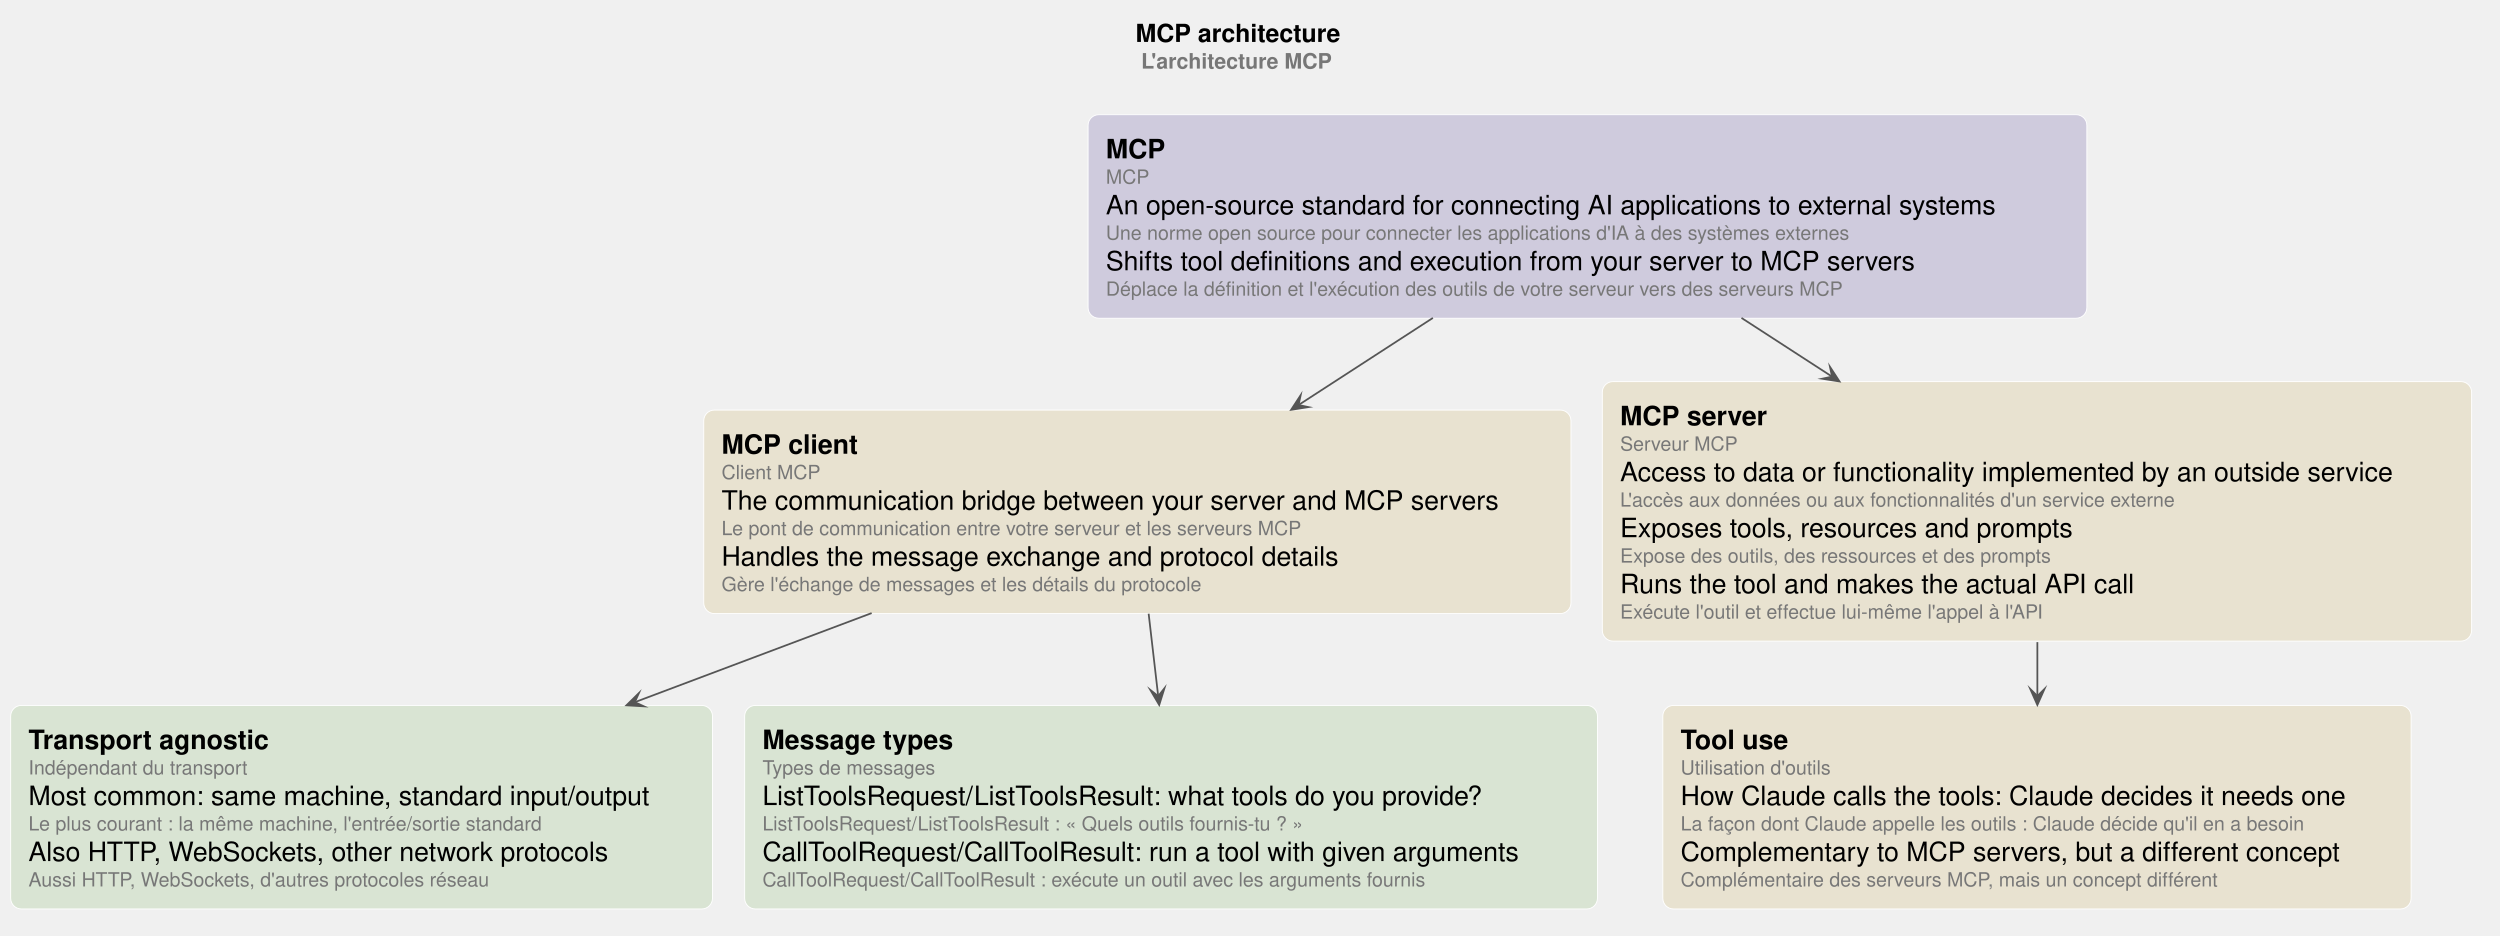
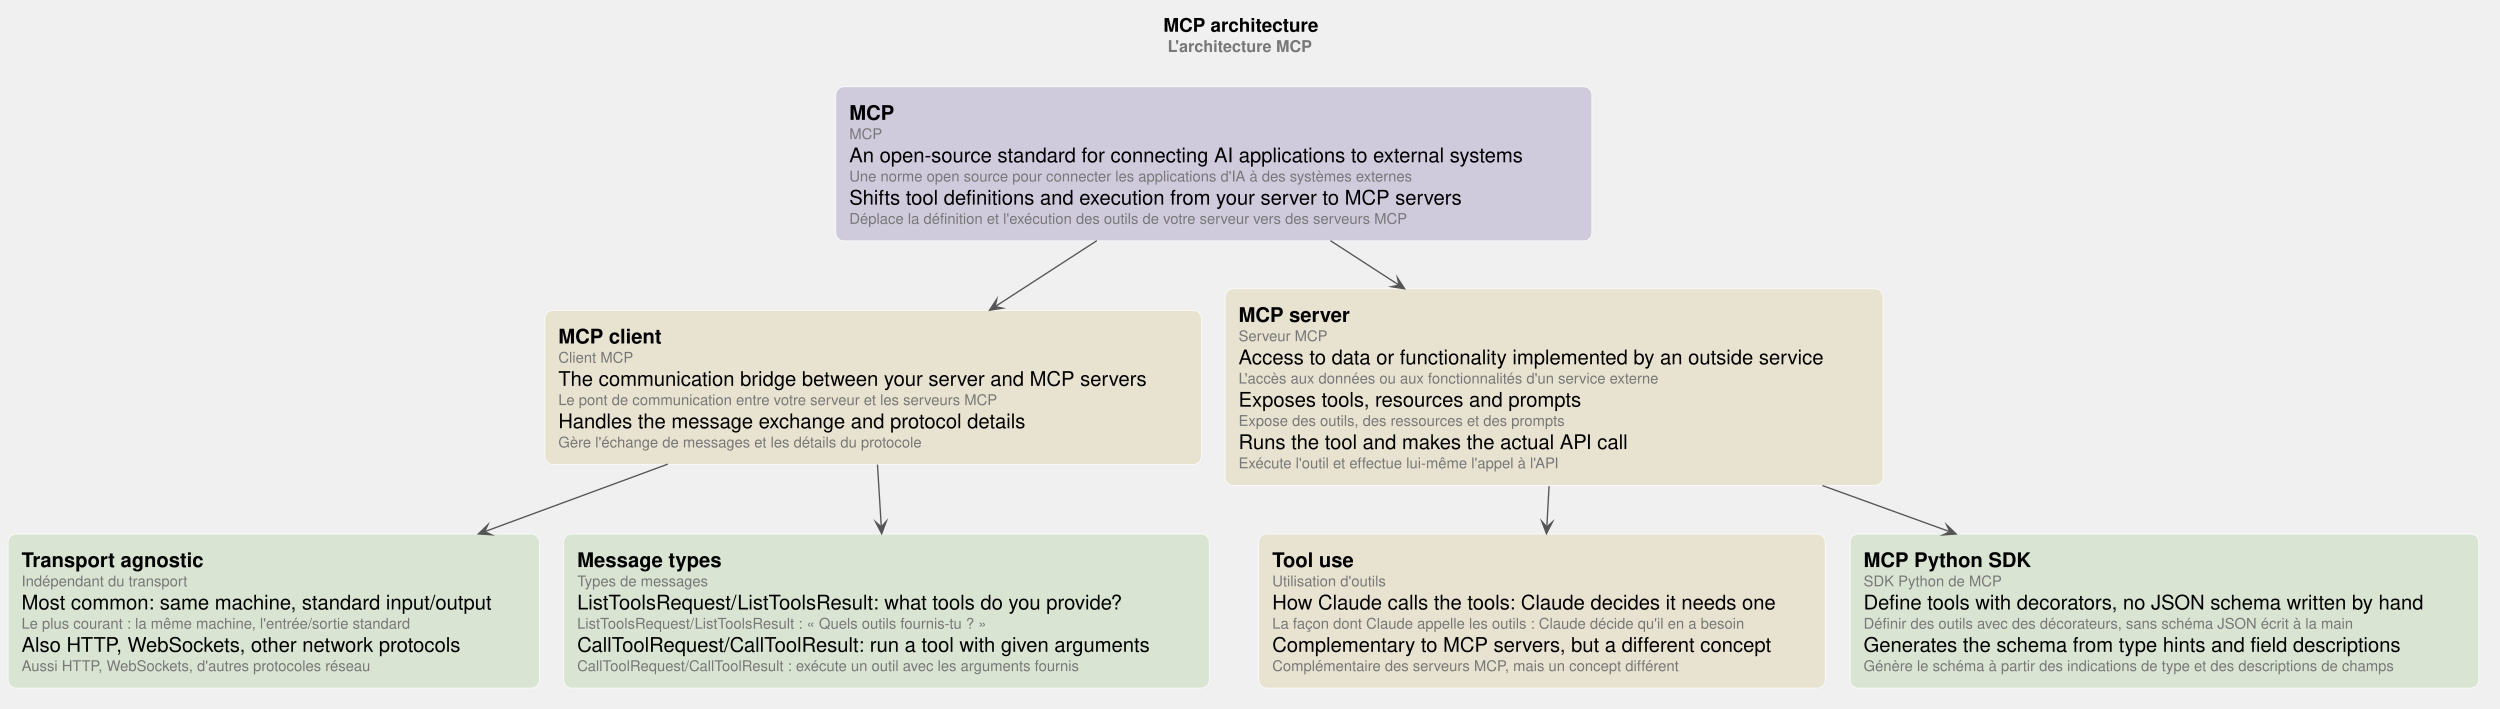
- <svg xmlns="http://www.w3.org/2000/svg" version="1.1" data-diagram-type="DESCRIPTION" style="width:1405px;height:526px;background:#FFFFFF;" width="1405px" height="526px" viewBox="0 0 1405 526" zoomAndPan="magnify" preserveAspectRatio="none" contentStyleType="text/css">
+ <svg xmlns="http://www.w3.org/2000/svg" version="1.1" data-diagram-type="DESCRIPTION" style="width:1856px;height:526px;background:#FFFFFF;" width="1856px" height="526px" viewBox="0 0 1856 526" zoomAndPan="magnify" preserveAspectRatio="none" contentStyleType="text/css">
  <defs />
  <g font-family="sans-serif" lengthAdjust="spacing">
    <g class="title" data-source-line="18">
-       <text x="638.178" y="23.563" fill="#000" font-size="14" textLength="122.145" font-weight="700" font-family="Helvetica">MCP architecture</text>
-       <text x="641.336" y="38.564" fill="#777" font-size="12" textLength="115.828" font-weight="700" font-family="Helvetica">L'architecture MCP</text>
+       <text x="863.678" y="23.563" fill="#000" font-size="14" textLength="122.145" font-weight="700" font-family="Helvetica">MCP architecture</text>
+       <text x="866.836" y="38.564" fill="#777" font-size="12" textLength="115.828" font-weight="700" font-family="Helvetica">L'architecture MCP</text>
    </g>
    <g class="entity" data-qualified-name="MCP" id="ent0001" data-source-line="20">
-       <rect x="611.5" y="64.459" width="561.318" height="114.377" fill="#CFCBDD" style="stroke:#FFF;stroke-width:0.5;" rx="6" ry="6" />
-       <text x="621.5" y="88.99" fill="#000" font-size="15" textLength="35.493" font-weight="700" font-family="Helvetica">MCP</text>
-       <text x="621.5" y="103.265" fill="#777" font-size="11" textLength="24.997" font-family="Helvetica">MCP</text>
-       <text x="621.5" y="120.449" fill="#000" font-size="15" textLength="541.318" font-family="Helvetica">An open-source standard for connecting AI applications to external systems</text>
-       <text x="621.5" y="134.724" fill="#777" font-size="11" textLength="449.072" font-family="Helvetica">Une norme open source pour connecter les applications d'IA à des systèmes externes</text>
-       <text x="621.5" y="151.908" fill="#000" font-size="15" textLength="491.067" font-family="Helvetica">Shifts tool definitions and execution from your server to MCP servers</text>
-       <text x="621.5" y="166.183" fill="#777" font-size="11" textLength="446.87" font-family="Helvetica">Déplace la définition et l'exécution des outils de votre serveur vers des serveurs MCP</text>
+       <rect x="620.5" y="64.459" width="561.318" height="114.377" fill="#CFCBDD" style="stroke:#FFF;stroke-width:0.5;" rx="6" ry="6" />
+       <text x="630.5" y="88.99" fill="#000" font-size="15" textLength="35.493" font-weight="700" font-family="Helvetica">MCP</text>
+       <text x="630.5" y="103.265" fill="#777" font-size="11" textLength="24.997" font-family="Helvetica">MCP</text>
+       <text x="630.5" y="120.449" fill="#000" font-size="15" textLength="541.318" font-family="Helvetica">An open-source standard for connecting AI applications to external systems</text>
+       <text x="630.5" y="134.724" fill="#777" font-size="11" textLength="449.072" font-family="Helvetica">Une norme open source pour connecter les applications d'IA à des systèmes externes</text>
+       <text x="630.5" y="151.908" fill="#000" font-size="15" textLength="491.067" font-family="Helvetica">Shifts tool definitions and execution from your server to MCP servers</text>
+       <text x="630.5" y="166.183" fill="#777" font-size="11" textLength="446.87" font-family="Helvetica">Déplace la définition et l'exécution des outils de votre serveur vers des serveurs MCP</text>
    </g>
    <g class="entity" data-qualified-name="CL" id="ent0002" data-source-line="21">
-       <rect x="395.5" y="230.459" width="487.38" height="114.377" fill="#E8E2D0" style="stroke:#FFF;stroke-width:0.5;" rx="6" ry="6" />
-       <text x="405.5" y="254.99" fill="#000" font-size="15" textLength="81.372" font-weight="700" font-family="Helvetica">MCP client</text>
-       <text x="405.5" y="269.265" fill="#777" font-size="11" textLength="58.33" font-family="Helvetica">Client MCP</text>
-       <text x="405.5" y="286.449" fill="#000" font-size="15" textLength="467.38" font-family="Helvetica">The communication bridge between your server and MCP servers</text>
-       <text x="405.5" y="300.724" fill="#777" font-size="11" textLength="349.046" font-family="Helvetica">Le pont de communication entre votre serveur et les serveurs MCP</text>
-       <text x="405.5" y="317.908" fill="#000" font-size="15" textLength="372.766" font-family="Helvetica">Handles the message exchange and protocol details</text>
-       <text x="405.5" y="332.183" fill="#777" font-size="11" textLength="290.152" font-family="Helvetica">Gère l'échange de messages et les détails du protocole</text>
+       <rect x="404.5" y="230.459" width="487.38" height="114.377" fill="#E8E2D0" style="stroke:#FFF;stroke-width:0.5;" rx="6" ry="6" />
+       <text x="414.5" y="254.99" fill="#000" font-size="15" textLength="81.372" font-weight="700" font-family="Helvetica">MCP client</text>
+       <text x="414.5" y="269.265" fill="#777" font-size="11" textLength="58.33" font-family="Helvetica">Client MCP</text>
+       <text x="414.5" y="286.449" fill="#000" font-size="15" textLength="467.38" font-family="Helvetica">The communication bridge between your server and MCP servers</text>
+       <text x="414.5" y="300.724" fill="#777" font-size="11" textLength="349.046" font-family="Helvetica">Le pont de communication entre votre serveur et les serveurs MCP</text>
+       <text x="414.5" y="317.908" fill="#000" font-size="15" textLength="372.766" font-family="Helvetica">Handles the message exchange and protocol details</text>
+       <text x="414.5" y="332.183" fill="#777" font-size="11" textLength="290.152" font-family="Helvetica">Gère l'échange de messages et les détails du protocole</text>
    </g>
    <g class="entity" data-qualified-name="TA" id="ent0003" data-source-line="22">
      <rect x="6" y="396.459" width="394.414" height="114.377" fill="#D9E4D3" style="stroke:#FFF;stroke-width:0.5;" rx="6" ry="6" />
      <text x="16" y="420.99" fill="#000" font-size="15" textLength="141.958" font-weight="700" font-family="Helvetica">Transport agnostic</text>
      <text x="16" y="435.265" fill="#777" font-size="11" textLength="131.979" font-family="Helvetica">Indépendant du transport</text>
      <text x="16" y="452.449" fill="#000" font-size="15" textLength="374.414" font-family="Helvetica">Most common: same machine, standard input/output</text>
      <text x="16" y="466.724" fill="#777" font-size="11" textLength="309.934" font-family="Helvetica">Le plus courant : la même machine, l'entrée/sortie standard</text>
      <text x="16" y="483.908" fill="#000" font-size="15" textLength="353.086" font-family="Helvetica">Also HTTP, WebSockets, other network protocols</text>
      <text x="16" y="498.183" fill="#777" font-size="11" textLength="279.281" font-family="Helvetica">Aussi HTTP, WebSockets, d'autres protocoles réseau</text>
    </g>
    <g class="entity" data-qualified-name="MT" id="ent0004" data-source-line="23">
      <rect x="418.5" y="396.459" width="479.265" height="114.377" fill="#D9E4D3" style="stroke:#FFF;stroke-width:0.5;" rx="6" ry="6" />
      <text x="428.5" y="420.99" fill="#000" font-size="15" textLength="113.525" font-weight="700" font-family="Helvetica">Message types</text>
      <text x="428.5" y="435.265" fill="#777" font-size="11" textLength="104.376" font-family="Helvetica">Types de messages</text>
      <text x="428.5" y="452.449" fill="#000" font-size="15" textLength="437.761" font-family="Helvetica">ListToolsRequest/ListToolsResult: what tools do you provide?</text>
      <text x="428.5" y="466.724" fill="#777" font-size="11" textLength="326.847" font-family="Helvetica">ListToolsRequest/ListToolsResult : « Quels outils fournis-tu ? »</text>
      <text x="428.5" y="483.908" fill="#000" font-size="15" textLength="459.265" font-family="Helvetica">CallToolRequest/CallToolResult: run a tool with given arguments</text>
      <text x="428.5" y="498.183" fill="#777" font-size="11" textLength="403.181" font-family="Helvetica">CallToolRequest/CallToolResult : exécute un outil avec les arguments fournis</text>
    </g>
    <g class="entity" data-qualified-name="SV" id="ent0005" data-source-line="24">
-       <rect x="900.5" y="214.459" width="488.545" height="145.836" fill="#E8E2D0" style="stroke:#FFF;stroke-width:0.5;" rx="6" ry="6" />
-       <text x="910.5" y="238.99" fill="#000" font-size="15" textLength="87.656" font-weight="700" font-family="Helvetica">MCP server</text>
-       <text x="910.5" y="253.265" fill="#777" font-size="11" textLength="68.943" font-family="Helvetica">Serveur MCP</text>
-       <text x="910.5" y="270.449" fill="#000" font-size="15" textLength="468.545" font-family="Helvetica">Access to data or functionality implemented by an outside service</text>
-       <text x="910.5" y="284.724" fill="#777" font-size="11" textLength="338.083" font-family="Helvetica">L'accès aux données ou aux fonctionnalités d'un service externe</text>
-       <text x="910.5" y="301.908" fill="#000" font-size="15" textLength="272.6" font-family="Helvetica">Exposes tools, resources and prompts</text>
-       <text x="910.5" y="316.183" fill="#777" font-size="11" textLength="259.225" font-family="Helvetica">Expose des outils, des ressources et des prompts</text>
-       <text x="910.5" y="333.367" fill="#000" font-size="15" textLength="306.584" font-family="Helvetica">Runs the tool and makes the actual API call</text>
-       <text x="910.5" y="347.642" fill="#777" font-size="11" textLength="260.831" font-family="Helvetica">Exécute l'outil et effectue lui-même l'appel à l'API</text>
+       <rect x="909.5" y="214.459" width="488.545" height="145.836" fill="#E8E2D0" style="stroke:#FFF;stroke-width:0.5;" rx="6" ry="6" />
+       <text x="919.5" y="238.99" fill="#000" font-size="15" textLength="87.656" font-weight="700" font-family="Helvetica">MCP server</text>
+       <text x="919.5" y="253.265" fill="#777" font-size="11" textLength="68.943" font-family="Helvetica">Serveur MCP</text>
+       <text x="919.5" y="270.449" fill="#000" font-size="15" textLength="468.545" font-family="Helvetica">Access to data or functionality implemented by an outside service</text>
+       <text x="919.5" y="284.724" fill="#777" font-size="11" textLength="338.083" font-family="Helvetica">L'accès aux données ou aux fonctionnalités d'un service externe</text>
+       <text x="919.5" y="301.908" fill="#000" font-size="15" textLength="272.6" font-family="Helvetica">Exposes tools, resources and prompts</text>
+       <text x="919.5" y="316.183" fill="#777" font-size="11" textLength="259.225" font-family="Helvetica">Expose des outils, des ressources et des prompts</text>
+       <text x="919.5" y="333.367" fill="#000" font-size="15" textLength="306.584" font-family="Helvetica">Runs the tool and makes the actual API call</text>
+       <text x="919.5" y="347.642" fill="#777" font-size="11" textLength="260.831" font-family="Helvetica">Exécute l'outil et effectue lui-même l'appel à l'API</text>
    </g>
    <g class="entity" data-qualified-name="TU" id="ent0006" data-source-line="25">
      <rect x="934.5" y="396.459" width="420.54" height="114.377" fill="#E8E2D0" style="stroke:#FFF;stroke-width:0.5;" rx="6" ry="6" />
      <text x="944.5" y="420.99" fill="#000" font-size="15" textLength="64.834" font-weight="700" font-family="Helvetica">Tool use</text>
      <text x="944.5" y="435.265" fill="#777" font-size="11" textLength="92.807" font-family="Helvetica">Utilisation d'outils</text>
      <text x="944.5" y="452.449" fill="#000" font-size="15" textLength="400.54" font-family="Helvetica">How Claude calls the tools: Claude decides it needs one</text>
      <text x="944.5" y="466.724" fill="#777" font-size="11" textLength="375.885" font-family="Helvetica">La façon dont Claude appelle les outils : Claude décide qu'il en a besoin</text>
      <text x="944.5" y="483.908" fill="#000" font-size="15" textLength="398.24" font-family="Helvetica">Complementary to MCP servers, but a different concept</text>
      <text x="944.5" y="498.183" fill="#777" font-size="11" textLength="324.473" font-family="Helvetica">Complémentaire des serveurs MCP, mais un concept différent</text>
    </g>
-     <g class="link" data-entity-1="ent0001" data-entity-2="ent0002" id="lnk7" data-link-type="dependency">
-       <polygon points="725.601,230.322,735.329,228.783,729.797,227.603,730.977,222.07,725.601,230.322" fill="#555" style="stroke:#555;stroke-width:1;stroke-linejoin:miter;stroke-miterlimit:10;" />
-       <path d="M805.286,178.669 C779.538,195.359 755.537,210.917 729.797,227.603" style="stroke:#555;stroke-width:1;" fill="none" />
+     <g class="entity" data-qualified-name="SDK" id="ent0007" data-source-line="26">
+       <rect x="1373.5" y="396.459" width="466.719" height="114.377" fill="#D9E4D3" style="stroke:#FFF;stroke-width:0.5;" rx="6" ry="6" />
+       <text x="1383.5" y="420.99" fill="#000" font-size="15" textLength="128.32" font-weight="700" font-family="Helvetica">MCP Python SDK</text>
+       <text x="1383.5" y="435.265" fill="#777" font-size="11" textLength="106.219" font-family="Helvetica">SDK Python de MCP</text>
+       <text x="1383.5" y="452.449" fill="#000" font-size="15" textLength="446.719" font-family="Helvetica">Define tools with decorators, no JSON schema written by hand</text>
+       <text x="1383.5" y="466.724" fill="#777" font-size="11" textLength="387.261" font-family="Helvetica">Définir des outils avec des décorateurs, sans schéma JSON écrit à la main</text>
+       <text x="1383.5" y="483.908" fill="#000" font-size="15" textLength="428.818" font-family="Helvetica">Generates the schema from type hints and field descriptions</text>
+       <text x="1383.5" y="498.183" fill="#777" font-size="11" textLength="420.621" font-family="Helvetica">Génère le schéma à partir des indications de type et des descriptions de champs</text>
    </g>
-     <g class="link" data-entity-1="ent0001" data-entity-2="ent0005" id="lnk8" data-link-type="dependency">
-       <polygon points="1033.809,214.383,1028.433,206.131,1029.613,211.663,1024.081,212.844,1033.809,214.383" fill="#555" style="stroke:#555;stroke-width:1;stroke-linejoin:miter;stroke-miterlimit:10;" />
-       <path d="M978.714,178.669 C996.452,190.167 1011.155,199.698 1029.613,211.663" style="stroke:#555;stroke-width:1;" fill="none" />
+     <g class="link" data-entity-1="ent0001" data-entity-2="ent0002" id="lnk8" data-link-type="dependency">
+       <polygon points="734.601,230.322,744.329,228.783,738.797,227.603,739.977,222.07,734.601,230.322" fill="#555" style="stroke:#555;stroke-width:1;stroke-linejoin:miter;stroke-miterlimit:10;" />
+       <path d="M814.286,178.669 C788.538,195.359 764.537,210.917 738.797,227.603" style="stroke:#555;stroke-width:1;" fill="none" />
    </g>
-     <g class="link" data-entity-1="ent0002" data-entity-2="ent0003" id="lnk9" data-link-type="dependency">
-       <polygon points="352.069,396.387,361.901,396.963,356.749,394.627,359.084,389.475,352.069,396.387" fill="#555" style="stroke:#555;stroke-width:1;stroke-linejoin:miter;stroke-miterlimit:10;" />
-       <path d="M489.868,344.554 C445.357,361.297 401.256,377.886 356.749,394.627" style="stroke:#555;stroke-width:1;" fill="none" />
+     <g class="link" data-entity-1="ent0001" data-entity-2="ent0005" id="lnk9" data-link-type="dependency">
+       <polygon points="1042.809,214.383,1037.433,206.131,1038.613,211.663,1033.081,212.844,1042.809,214.383" fill="#555" style="stroke:#555;stroke-width:1;stroke-linejoin:miter;stroke-miterlimit:10;" />
+       <path d="M987.714,178.669 C1005.452,190.167 1020.155,199.698 1038.613,211.663" style="stroke:#555;stroke-width:1;" fill="none" />
    </g>
-     <g class="link" data-entity-1="ent0002" data-entity-2="ent0004" id="lnk10" data-link-type="dependency">
-       <polygon points="651.481,396.193,654.419,386.793,650.906,391.227,646.472,387.714,651.481,396.193" fill="#555" style="stroke:#555;stroke-width:1;stroke-linejoin:miter;stroke-miterlimit:10;" />
-       <path d="M645.539,344.898 C647.46,361.484 648.986,374.652 650.906,391.227" style="stroke:#555;stroke-width:1;" fill="none" />
+     <g class="link" data-entity-1="ent0002" data-entity-2="ent0003" id="lnk10" data-link-type="dependency">
+       <polygon points="355.146,396.387,364.974,397.028,359.838,394.658,362.208,389.522,355.146,396.387" fill="#555" style="stroke:#555;stroke-width:1;stroke-linejoin:miter;stroke-miterlimit:10;" />
+       <path d="M495.79,344.554 C450.36,361.297 405.264,377.917 359.838,394.658" style="stroke:#555;stroke-width:1;" fill="none" />
    </g>
-     <g class="link" data-entity-1="ent0005" data-entity-2="ent0006" id="lnk11" data-link-type="dependency">
-       <polygon points="1145,396.199,1149,387.199,1145,391.199,1141,387.199,1145,396.199" fill="#555" style="stroke:#555;stroke-width:1;stroke-linejoin:miter;stroke-miterlimit:10;" />
-       <path d="M1145,360.869 C1145,372.711 1145,379.822 1145,391.199" style="stroke:#555;stroke-width:1;" fill="none" />
+     <g class="link" data-entity-1="ent0002" data-entity-2="ent0004" id="lnk11" data-link-type="dependency">
+       <polygon points="654.569,396.193,658.014,386.967,654.265,391.203,650.029,387.454,654.569,396.193" fill="#555" style="stroke:#555;stroke-width:1;stroke-linejoin:miter;stroke-miterlimit:10;" />
+       <path d="M651.441,344.898 C652.453,361.484 653.254,374.628 654.265,391.203" style="stroke:#555;stroke-width:1;" fill="none" />
+     </g>
+     <g class="link" data-entity-1="ent0005" data-entity-2="ent0006" id="lnk12" data-link-type="dependency">
+       <polygon points="1148.087,396.199,1152.575,387.431,1148.361,391.206,1144.587,386.993,1148.087,396.199" fill="#555" style="stroke:#555;stroke-width:1;stroke-linejoin:miter;stroke-miterlimit:10;" />
+       <path d="M1150.026,360.869 C1149.376,372.711 1148.986,379.83 1148.361,391.206" style="stroke:#555;stroke-width:1;" fill="none" />
+     </g>
+     <g class="link" data-entity-1="ent0005" data-entity-2="ent0007" id="lnk13" data-link-type="dependency">
+       <polygon points="1452.274,396.443,1445.173,389.618,1447.572,394.741,1442.45,397.141,1452.274,396.443" fill="#555" style="stroke:#555;stroke-width:1;stroke-linejoin:miter;stroke-miterlimit:10;" />
+       <path d="M1353.022,360.511 C1386.279,372.551 1415.636,383.179 1447.572,394.741" style="stroke:#555;stroke-width:1;" fill="none" />
    </g>
  </g>
</svg>
